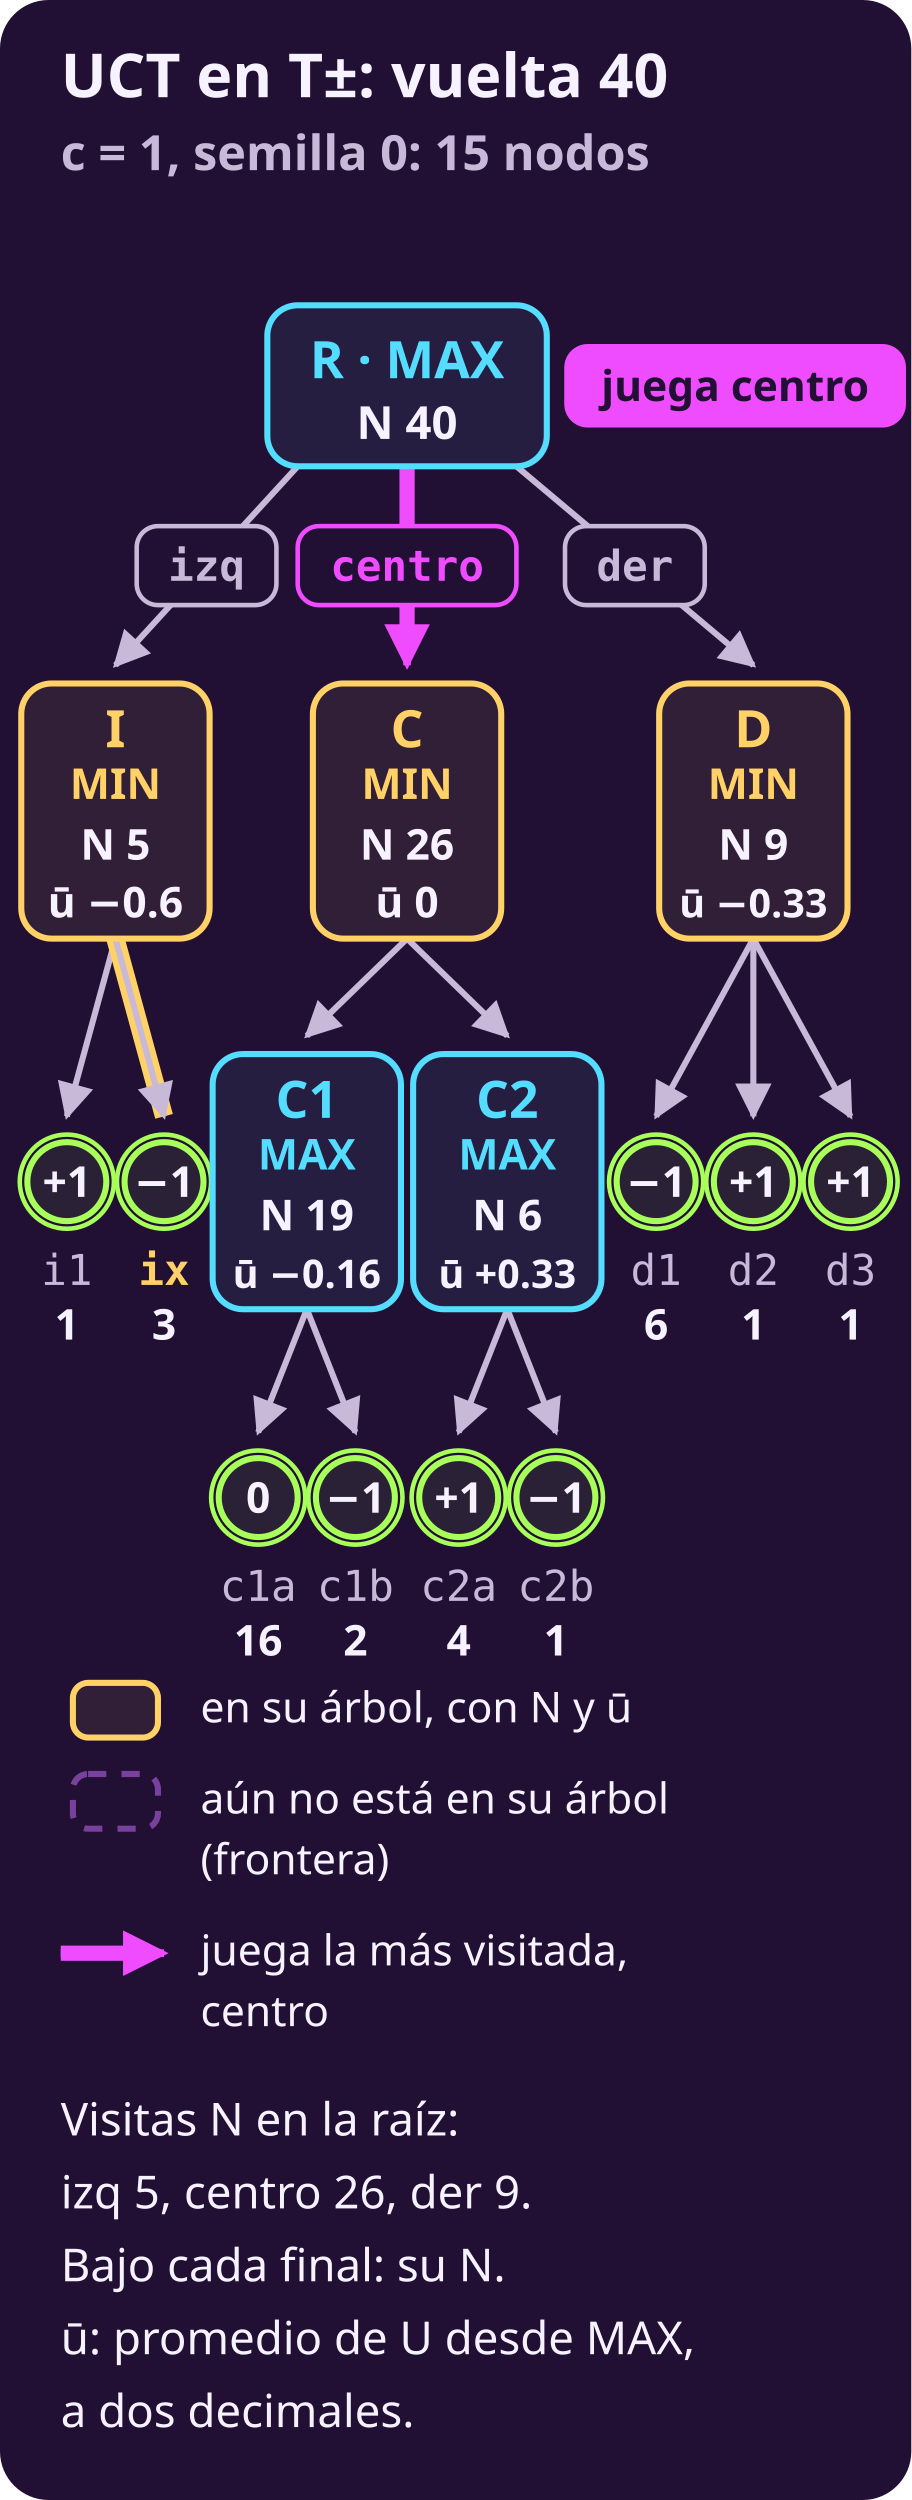
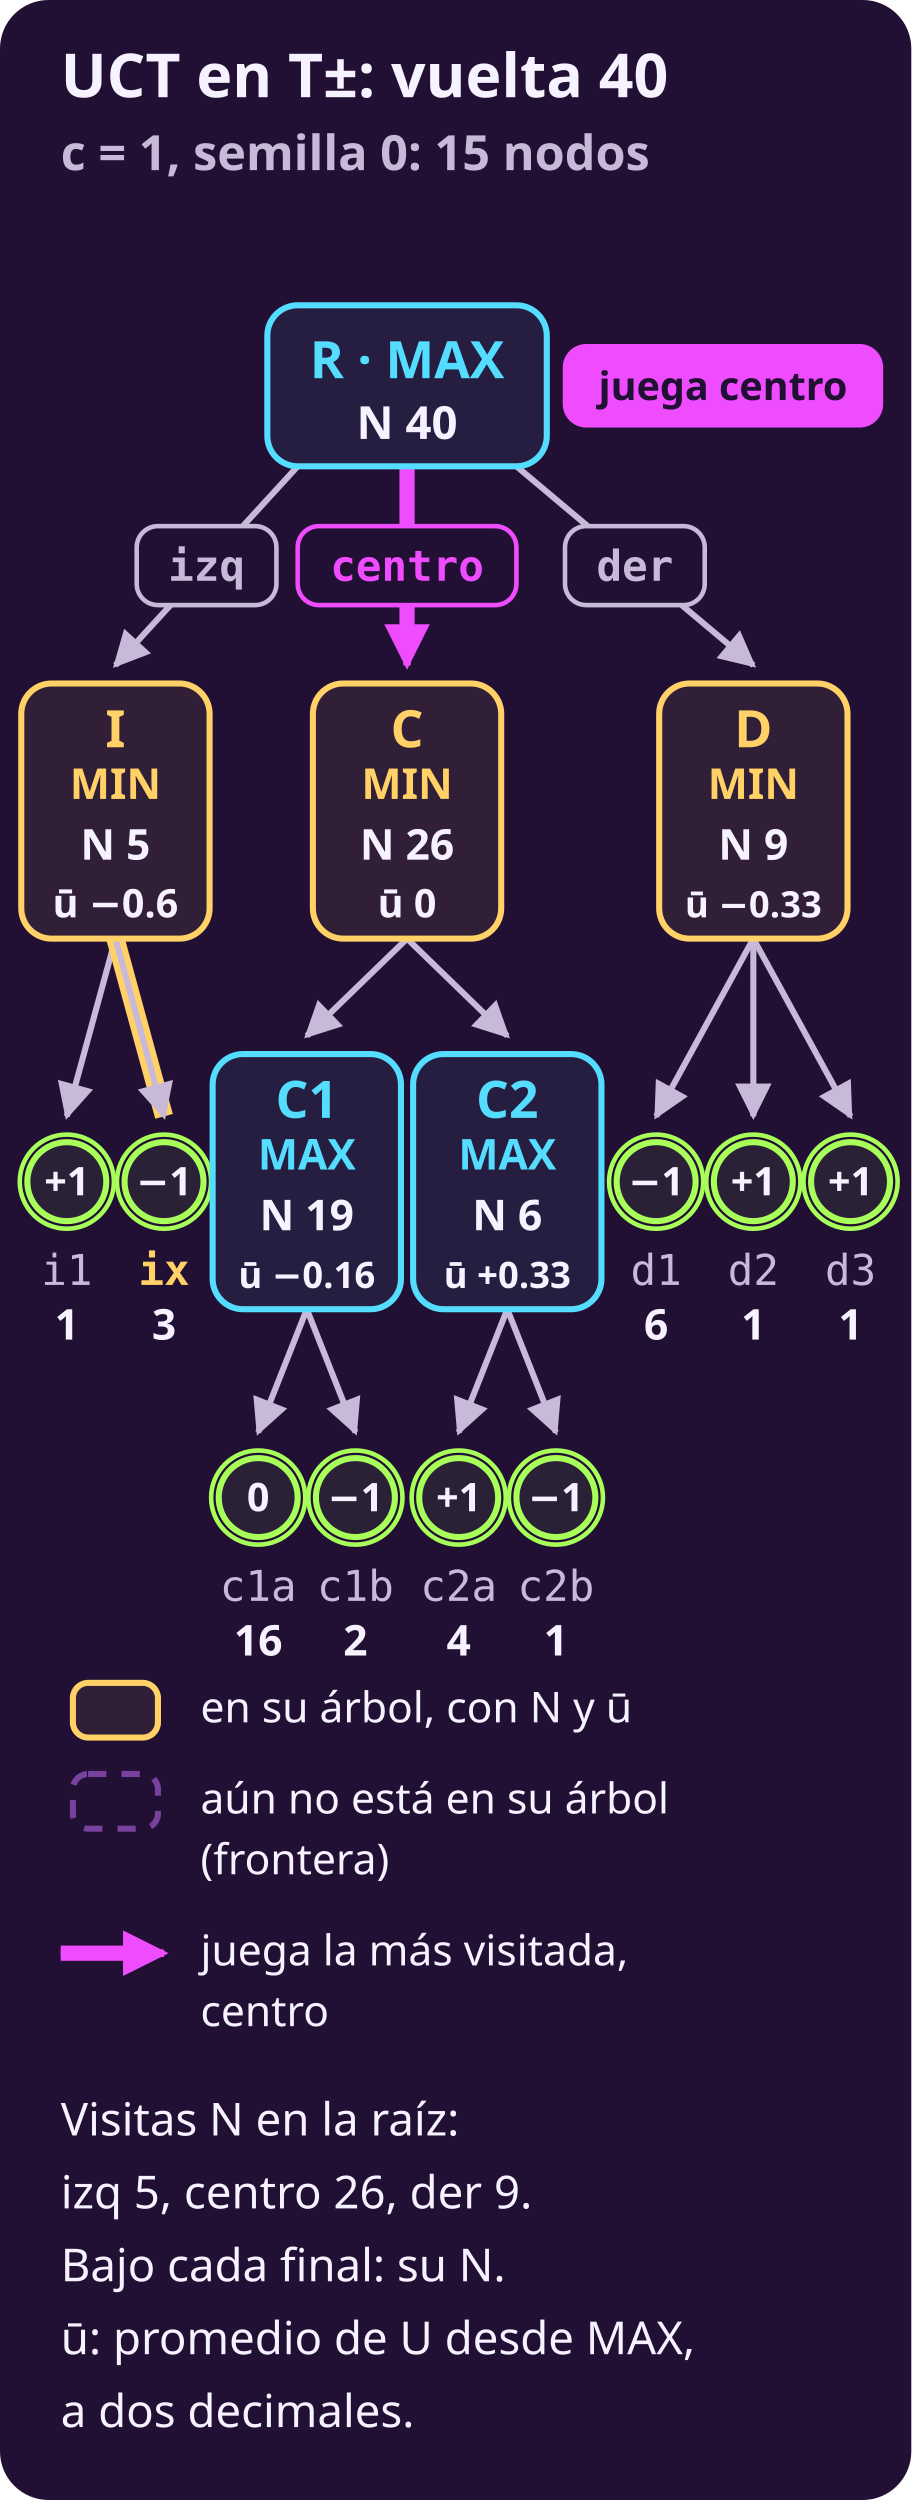
<svg xmlns="http://www.w3.org/2000/svg" width="300" height="823" viewBox="0 0 300 823" role="img" aria-label="UCT en T± con c = 1 y semilla 0, tras 40 vueltas: su árbol tiene 15 nodos. Visitas y promedios: R N 40 ū −0.15, I N 5 ū −0.6, C N 26 ū 0, D N 9 ū −0.33, i1 N 1 ū +1, ix N 3 ū −1, C1 N 19 ū −0.16, C2 N 6 ū +0.33, d1 N 6 ū −1, d2 N 1 ū +1, d3 N 1 ū +1, c1a N 16 ū 0, c1b N 2 ū −1, c2a N 4 ū +1, c2b N 1 ū −1. Ya agregó todos los nodos. Al acabarse las vueltas, juega centro: la jugada de la raíz con más visitas, con N = 26.">
  <rect x="0" y="0" width="300" height="823" rx="16" fill="#211033" />
  <defs>
    <marker id="p" viewBox="0 0 10 10" refX="9" refY="5" markerWidth="6" markerHeight="6" orient="auto-start-reverse">
      <path d="M 0 0 L 10 5 L 0 10 z" fill="#f04cff" />
    </marker>
    <marker id="s" viewBox="0 0 10 10" refX="9" refY="5" markerWidth="6" markerHeight="6" orient="auto-start-reverse">
      <path d="M 0 0 L 10 5 L 0 10 z" fill="#c8b9d8" />
    </marker>
  </defs>
  <text x="20" y="32" fill="#f7f2ff" font-family="system-ui, sans-serif" font-size="20" font-weight="700" text-anchor="start">UCT en T±: vuelta 40</text>
  <text x="20" y="56" fill="#c8b9d8" font-family="system-ui, sans-serif" font-size="16" font-weight="700" text-anchor="start">c = 1, semilla 0: 15 nodos</text>
  <line x1="98" y1="153.5" x2="38" y2="219.0" stroke="#c8b9d8" stroke-width="2" marker-end="url(#s)" />
  <rect x="45.0" y="173.2" width="46" height="26" rx="7" fill="#211033" stroke="#c8b9d8" stroke-width="1.5" />
  <text x="68.0" y="191.2" fill="#c8b9d8" font-family="ui-monospace, SFMono-Regular, Menlo, monospace" font-size="14" font-weight="700" text-anchor="middle">izq</text>
  <line x1="38" y1="309.0" x2="22" y2="367.5" stroke="#c8b9d8" stroke-width="2" marker-end="url(#s)" />
  <line x1="38" y1="309.0" x2="54" y2="367.5" stroke="#ffd166" stroke-width="6" />
  <line x1="38" y1="309.0" x2="54" y2="367.5" stroke="#c8b9d8" stroke-width="2" marker-end="url(#s)" />
  <line x1="134" y1="153.5" x2="134.0" y2="211.14" stroke="#f04cff" stroke-width="5" />
  <line x1="134" y1="153.5" x2="134" y2="219.0" stroke="#f04cff" stroke-width="2.5" marker-end="url(#p)" />
  <rect x="98.0" y="173.2" width="72" height="26" rx="7" fill="#211033" stroke="#f04cff" stroke-width="1.5" />
  <text x="134.0" y="191.2" fill="#f04cff" font-family="ui-monospace, SFMono-Regular, Menlo, monospace" font-size="14" font-weight="700" text-anchor="middle">centro</text>
  <line x1="134" y1="309.0" x2="101" y2="341.0" stroke="#c8b9d8" stroke-width="2" marker-end="url(#s)" />
  <line x1="101" y1="431.0" x2="85" y2="471.5" stroke="#c8b9d8" stroke-width="2" marker-end="url(#s)" />
  <line x1="101" y1="431.0" x2="117" y2="471.5" stroke="#c8b9d8" stroke-width="2" marker-end="url(#s)" />
  <line x1="134" y1="309.0" x2="167" y2="341.0" stroke="#c8b9d8" stroke-width="2" marker-end="url(#s)" />
  <line x1="167" y1="431.0" x2="151" y2="471.5" stroke="#c8b9d8" stroke-width="2" marker-end="url(#s)" />
  <line x1="167" y1="431.0" x2="183" y2="471.5" stroke="#c8b9d8" stroke-width="2" marker-end="url(#s)" />
  <line x1="170" y1="153.5" x2="248" y2="219.0" stroke="#c8b9d8" stroke-width="2" marker-end="url(#s)" />
  <rect x="186.0" y="173.2" width="46" height="26" rx="7" fill="#211033" stroke="#c8b9d8" stroke-width="1.5" />
  <text x="209.0" y="191.2" fill="#c8b9d8" font-family="ui-monospace, SFMono-Regular, Menlo, monospace" font-size="14" font-weight="700" text-anchor="middle">der</text>
  <line x1="248" y1="309.0" x2="216" y2="367.5" stroke="#c8b9d8" stroke-width="2" marker-end="url(#s)" />
  <line x1="248" y1="309.0" x2="248" y2="367.5" stroke="#c8b9d8" stroke-width="2" marker-end="url(#s)" />
  <line x1="248" y1="309.0" x2="280" y2="367.5" stroke="#c8b9d8" stroke-width="2" marker-end="url(#s)" />
  <rect x="88.0" y="100.5" width="92" height="53" rx="10" fill="#251e41" stroke="#55ddff" stroke-width="2" />
  <text x="134" y="124.5" fill="#55ddff" font-family="system-ui, sans-serif" font-size="17" font-weight="700" text-anchor="middle">R · MAX</text>
  <text x="134" y="144.5" fill="#f7f2ff" font-family="system-ui, sans-serif" font-size="15" font-weight="700" text-anchor="middle">N 40</text>
-   <rect x="186.5" y="114.0" width="111" height="26" rx="7" fill="#f04cff" stroke="#f04cff" stroke-width="1.5" />
-   <text x="242" y="132.0" fill="#211033" font-family="system-ui, sans-serif" font-size="14" font-weight="700" text-anchor="middle">juega centro</text>
+   <rect x="186.0" y="114.0" width="104" height="26" rx="7" fill="#f04cff" stroke="#f04cff" stroke-width="1.5" />
+   <text x="238.0" y="131.7" fill="#211033" font-family="system-ui, sans-serif" font-size="13" font-weight="700" text-anchor="middle">juega centro</text>
  <rect x="7.0" y="225.0" width="62" height="84" rx="10" fill="#311e37" stroke="#ffd166" stroke-width="2" />
  <text x="38" y="246.0" fill="#ffd166" font-family="system-ui, sans-serif" font-size="17" font-weight="700" text-anchor="middle">I</text>
  <text x="38" y="263.0" fill="#ffd166" font-family="system-ui, sans-serif" font-size="14" font-weight="700" text-anchor="middle">MIN</text>
  <text x="38" y="283.0" fill="#f7f2ff" font-family="system-ui, sans-serif" font-size="14" font-weight="700" text-anchor="middle">N 5</text>
-   <text x="38" y="302.0" fill="#f7f2ff" font-family="system-ui, sans-serif" font-size="14" font-weight="700" text-anchor="middle">ū −0.6</text>
+   <text x="38" y="302.0" fill="#f7f2ff" font-family="system-ui, sans-serif" font-size="13" font-weight="700" text-anchor="middle">ū −0.6</text>
  <circle cx="22" cy="389" r="15.5" fill="none" stroke="#a8ff5a" stroke-width="1.5" />
  <circle cx="22" cy="389" r="13" fill="#2a2136" stroke="#a8ff5a" stroke-width="2" />
-   <text x="22" y="394" fill="#f7f2ff" font-family="system-ui, sans-serif" font-size="14" font-weight="700" text-anchor="middle">+1</text>
+   <text x="22" y="393.5" fill="#f7f2ff" font-family="system-ui, sans-serif" font-size="13" font-weight="700" text-anchor="middle">+1</text>
  <text x="22" y="423" fill="#c8b9d8" font-family="ui-monospace, SFMono-Regular, Menlo, monospace" font-size="14" font-weight="normal" text-anchor="middle">i1</text>
  <text x="22" y="441" fill="#f7f2ff" font-family="system-ui, sans-serif" font-size="14" font-weight="700" text-anchor="middle">1</text>
  <circle cx="54" cy="389" r="15.5" fill="none" stroke="#a8ff5a" stroke-width="1.5" />
  <circle cx="54" cy="389" r="13" fill="#2a2136" stroke="#a8ff5a" stroke-width="2" />
-   <text x="54" y="394" fill="#f7f2ff" font-family="system-ui, sans-serif" font-size="14" font-weight="700" text-anchor="middle">−1</text>
+   <text x="54" y="393.5" fill="#f7f2ff" font-family="system-ui, sans-serif" font-size="13" font-weight="700" text-anchor="middle">−1</text>
  <text x="54" y="423" fill="#ffd166" font-family="ui-monospace, SFMono-Regular, Menlo, monospace" font-size="14" font-weight="700" text-anchor="middle">ix</text>
  <text x="54" y="441" fill="#f7f2ff" font-family="system-ui, sans-serif" font-size="14" font-weight="700" text-anchor="middle">3</text>
  <rect x="103.0" y="225.0" width="62" height="84" rx="10" fill="#311e37" stroke="#ffd166" stroke-width="2" />
  <text x="134" y="246.0" fill="#ffd166" font-family="system-ui, sans-serif" font-size="17" font-weight="700" text-anchor="middle">C</text>
  <text x="134" y="263.0" fill="#ffd166" font-family="system-ui, sans-serif" font-size="14" font-weight="700" text-anchor="middle">MIN</text>
  <text x="134" y="283.0" fill="#f7f2ff" font-family="system-ui, sans-serif" font-size="14" font-weight="700" text-anchor="middle">N 26</text>
-   <text x="134" y="302.0" fill="#f7f2ff" font-family="system-ui, sans-serif" font-size="14" font-weight="700" text-anchor="middle">ū 0</text>
+   <text x="134" y="302.0" fill="#f7f2ff" font-family="system-ui, sans-serif" font-size="13" font-weight="700" text-anchor="middle">ū 0</text>
  <rect x="70.0" y="347.0" width="62" height="84" rx="10" fill="#251e41" stroke="#55ddff" stroke-width="2" />
  <text x="101" y="368.0" fill="#55ddff" font-family="system-ui, sans-serif" font-size="17" font-weight="700" text-anchor="middle">C1</text>
  <text x="101" y="385.0" fill="#55ddff" font-family="system-ui, sans-serif" font-size="14" font-weight="700" text-anchor="middle">MAX</text>
  <text x="101" y="405.0" fill="#f7f2ff" font-family="system-ui, sans-serif" font-size="14" font-weight="700" text-anchor="middle">N 19</text>
-   <text x="101" y="424.0" fill="#f7f2ff" font-family="system-ui, sans-serif" font-size="13" font-weight="700" text-anchor="middle">ū −0.16</text>
+   <text x="101" y="424.0" fill="#f7f2ff" font-family="system-ui, sans-serif" font-size="12" font-weight="700" text-anchor="middle">ū −0.16</text>
  <circle cx="85" cy="493" r="15.5" fill="none" stroke="#a8ff5a" stroke-width="1.5" />
  <circle cx="85" cy="493" r="13" fill="#2a2136" stroke="#a8ff5a" stroke-width="2" />
-   <text x="85" y="498" fill="#f7f2ff" font-family="system-ui, sans-serif" font-size="14" font-weight="700" text-anchor="middle">0</text>
+   <text x="85" y="497.5" fill="#f7f2ff" font-family="system-ui, sans-serif" font-size="13" font-weight="700" text-anchor="middle">0</text>
  <text x="85" y="527" fill="#c8b9d8" font-family="ui-monospace, SFMono-Regular, Menlo, monospace" font-size="14" font-weight="normal" text-anchor="middle">c1a</text>
  <text x="85" y="545" fill="#f7f2ff" font-family="system-ui, sans-serif" font-size="14" font-weight="700" text-anchor="middle">16</text>
  <circle cx="117" cy="493" r="15.5" fill="none" stroke="#a8ff5a" stroke-width="1.5" />
  <circle cx="117" cy="493" r="13" fill="#2a2136" stroke="#a8ff5a" stroke-width="2" />
-   <text x="117" y="498" fill="#f7f2ff" font-family="system-ui, sans-serif" font-size="14" font-weight="700" text-anchor="middle">−1</text>
+   <text x="117" y="497.5" fill="#f7f2ff" font-family="system-ui, sans-serif" font-size="13" font-weight="700" text-anchor="middle">−1</text>
  <text x="117" y="527" fill="#c8b9d8" font-family="ui-monospace, SFMono-Regular, Menlo, monospace" font-size="14" font-weight="normal" text-anchor="middle">c1b</text>
  <text x="117" y="545" fill="#f7f2ff" font-family="system-ui, sans-serif" font-size="14" font-weight="700" text-anchor="middle">2</text>
  <rect x="136.0" y="347.0" width="62" height="84" rx="10" fill="#251e41" stroke="#55ddff" stroke-width="2" />
  <text x="167" y="368.0" fill="#55ddff" font-family="system-ui, sans-serif" font-size="17" font-weight="700" text-anchor="middle">C2</text>
  <text x="167" y="385.0" fill="#55ddff" font-family="system-ui, sans-serif" font-size="14" font-weight="700" text-anchor="middle">MAX</text>
  <text x="167" y="405.0" fill="#f7f2ff" font-family="system-ui, sans-serif" font-size="14" font-weight="700" text-anchor="middle">N 6</text>
-   <text x="167" y="424.0" fill="#f7f2ff" font-family="system-ui, sans-serif" font-size="13" font-weight="700" text-anchor="middle">ū +0.33</text>
+   <text x="167" y="424.0" fill="#f7f2ff" font-family="system-ui, sans-serif" font-size="12" font-weight="700" text-anchor="middle">ū +0.33</text>
  <circle cx="151" cy="493" r="15.5" fill="none" stroke="#a8ff5a" stroke-width="1.5" />
  <circle cx="151" cy="493" r="13" fill="#2a2136" stroke="#a8ff5a" stroke-width="2" />
-   <text x="151" y="498" fill="#f7f2ff" font-family="system-ui, sans-serif" font-size="14" font-weight="700" text-anchor="middle">+1</text>
+   <text x="151" y="497.5" fill="#f7f2ff" font-family="system-ui, sans-serif" font-size="13" font-weight="700" text-anchor="middle">+1</text>
  <text x="151" y="527" fill="#c8b9d8" font-family="ui-monospace, SFMono-Regular, Menlo, monospace" font-size="14" font-weight="normal" text-anchor="middle">c2a</text>
  <text x="151" y="545" fill="#f7f2ff" font-family="system-ui, sans-serif" font-size="14" font-weight="700" text-anchor="middle">4</text>
  <circle cx="183" cy="493" r="15.5" fill="none" stroke="#a8ff5a" stroke-width="1.5" />
  <circle cx="183" cy="493" r="13" fill="#2a2136" stroke="#a8ff5a" stroke-width="2" />
-   <text x="183" y="498" fill="#f7f2ff" font-family="system-ui, sans-serif" font-size="14" font-weight="700" text-anchor="middle">−1</text>
+   <text x="183" y="497.5" fill="#f7f2ff" font-family="system-ui, sans-serif" font-size="13" font-weight="700" text-anchor="middle">−1</text>
  <text x="183" y="527" fill="#c8b9d8" font-family="ui-monospace, SFMono-Regular, Menlo, monospace" font-size="14" font-weight="normal" text-anchor="middle">c2b</text>
  <text x="183" y="545" fill="#f7f2ff" font-family="system-ui, sans-serif" font-size="14" font-weight="700" text-anchor="middle">1</text>
  <rect x="217.0" y="225.0" width="62" height="84" rx="10" fill="#311e37" stroke="#ffd166" stroke-width="2" />
  <text x="248" y="246.0" fill="#ffd166" font-family="system-ui, sans-serif" font-size="17" font-weight="700" text-anchor="middle">D</text>
  <text x="248" y="263.0" fill="#ffd166" font-family="system-ui, sans-serif" font-size="14" font-weight="700" text-anchor="middle">MIN</text>
  <text x="248" y="283.0" fill="#f7f2ff" font-family="system-ui, sans-serif" font-size="14" font-weight="700" text-anchor="middle">N 9</text>
-   <text x="248" y="302.0" fill="#f7f2ff" font-family="system-ui, sans-serif" font-size="13" font-weight="700" text-anchor="middle">ū −0.33</text>
+   <text x="248" y="302.0" fill="#f7f2ff" font-family="system-ui, sans-serif" font-size="12" font-weight="700" text-anchor="middle">ū −0.33</text>
  <circle cx="216" cy="389" r="15.5" fill="none" stroke="#a8ff5a" stroke-width="1.5" />
  <circle cx="216" cy="389" r="13" fill="#2a2136" stroke="#a8ff5a" stroke-width="2" />
-   <text x="216" y="394" fill="#f7f2ff" font-family="system-ui, sans-serif" font-size="14" font-weight="700" text-anchor="middle">−1</text>
+   <text x="216" y="393.5" fill="#f7f2ff" font-family="system-ui, sans-serif" font-size="13" font-weight="700" text-anchor="middle">−1</text>
  <text x="216" y="423" fill="#c8b9d8" font-family="ui-monospace, SFMono-Regular, Menlo, monospace" font-size="14" font-weight="normal" text-anchor="middle">d1</text>
  <text x="216" y="441" fill="#f7f2ff" font-family="system-ui, sans-serif" font-size="14" font-weight="700" text-anchor="middle">6</text>
  <circle cx="248" cy="389" r="15.5" fill="none" stroke="#a8ff5a" stroke-width="1.5" />
  <circle cx="248" cy="389" r="13" fill="#2a2136" stroke="#a8ff5a" stroke-width="2" />
-   <text x="248" y="394" fill="#f7f2ff" font-family="system-ui, sans-serif" font-size="14" font-weight="700" text-anchor="middle">+1</text>
+   <text x="248" y="393.5" fill="#f7f2ff" font-family="system-ui, sans-serif" font-size="13" font-weight="700" text-anchor="middle">+1</text>
  <text x="248" y="423" fill="#c8b9d8" font-family="ui-monospace, SFMono-Regular, Menlo, monospace" font-size="14" font-weight="normal" text-anchor="middle">d2</text>
  <text x="248" y="441" fill="#f7f2ff" font-family="system-ui, sans-serif" font-size="14" font-weight="700" text-anchor="middle">1</text>
  <circle cx="280" cy="389" r="15.5" fill="none" stroke="#a8ff5a" stroke-width="1.5" />
  <circle cx="280" cy="389" r="13" fill="#2a2136" stroke="#a8ff5a" stroke-width="2" />
-   <text x="280" y="394" fill="#f7f2ff" font-family="system-ui, sans-serif" font-size="14" font-weight="700" text-anchor="middle">+1</text>
+   <text x="280" y="393.5" fill="#f7f2ff" font-family="system-ui, sans-serif" font-size="13" font-weight="700" text-anchor="middle">+1</text>
  <text x="280" y="423" fill="#c8b9d8" font-family="ui-monospace, SFMono-Regular, Menlo, monospace" font-size="14" font-weight="normal" text-anchor="middle">d3</text>
  <text x="280" y="441" fill="#f7f2ff" font-family="system-ui, sans-serif" font-size="14" font-weight="700" text-anchor="middle">1</text>
  <rect x="24" y="554" width="28" height="18" rx="5" fill="#311e37" stroke="#ffd166" stroke-width="2" />
  <text x="66" y="567" fill="#f7f2ff" font-family="system-ui, sans-serif" font-size="14" font-weight="normal" text-anchor="start">en su árbol, con N y ū</text>
  <rect x="24" y="584" width="28" height="18" rx="5" fill="#211033" stroke="#78419e" stroke-width="2" stroke-dasharray="6 5" />
  <text x="66" y="597" fill="#f7f2ff" font-family="system-ui, sans-serif" font-size="14" font-weight="normal" text-anchor="start">aún no está en su árbol</text>
  <text x="66" y="617" fill="#f7f2ff" font-family="system-ui, sans-serif" font-size="14" font-weight="normal" text-anchor="start">(frontera)</text>
  <line x1="20" y1="643" x2="48" y2="643" stroke="#f04cff" stroke-width="5" />
  <line x1="20" y1="643" x2="54" y2="643" stroke="#f04cff" stroke-width="2.5" marker-end="url(#p)" />
  <text x="66" y="647" fill="#f7f2ff" font-family="system-ui, sans-serif" font-size="14" font-weight="normal" text-anchor="start">juega la más visitada,</text>
  <text x="66" y="667" fill="#f7f2ff" font-family="system-ui, sans-serif" font-size="14" font-weight="normal" text-anchor="start">centro</text>
  <text x="20" y="703" fill="#f7f2ff" font-family="system-ui, sans-serif" font-size="15" font-weight="normal" text-anchor="start">Visitas N en la raíz:</text>
  <text x="20" y="727" fill="#f7f2ff" font-family="system-ui, sans-serif" font-size="15" font-weight="normal" text-anchor="start">izq 5, centro 26, der 9.</text>
  <text x="20" y="751" fill="#f7f2ff" font-family="system-ui, sans-serif" font-size="15" font-weight="normal" text-anchor="start">Bajo cada final: su N.</text>
  <text x="20" y="775" fill="#f7f2ff" font-family="system-ui, sans-serif" font-size="15" font-weight="normal" text-anchor="start">ū: promedio de U desde MAX,</text>
  <text x="20" y="799" fill="#f7f2ff" font-family="system-ui, sans-serif" font-size="15" font-weight="normal" text-anchor="start">a dos decimales.</text>
</svg>
